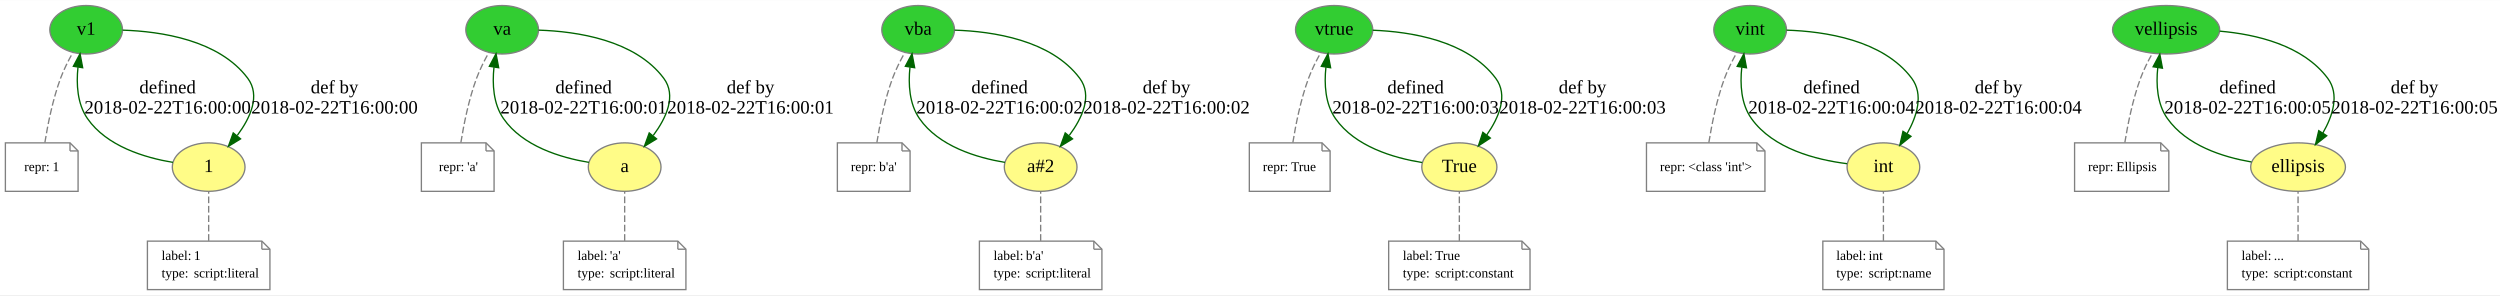
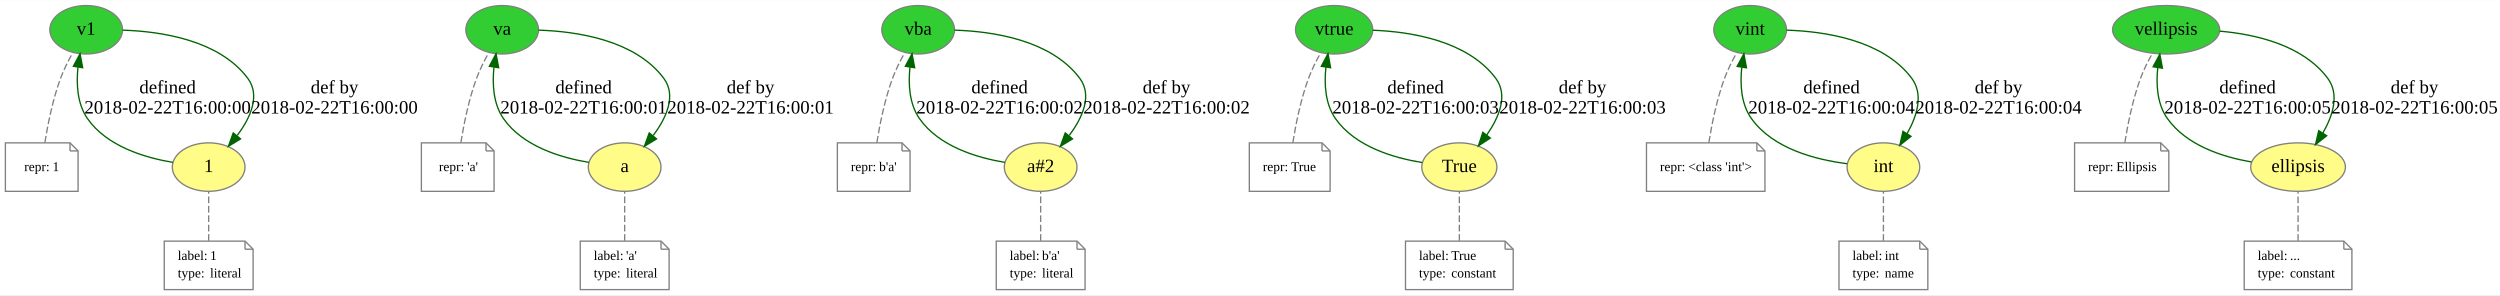
<svg xmlns="http://www.w3.org/2000/svg" xmlns:xlink="http://www.w3.org/1999/xlink" width="1152pt" height="136pt" viewBox="0.00 0.00 1152.00 135.86">
  <g id="graph0" class="graph" transform="scale(0.620355 0.620355) rotate(0) translate(4 215)">
    <polygon fill="white" stroke="none" points="-4,4 -4,-215 1853,-215 1853,4 -4,4" />
    <g id="node1" class="node">
      <g id="a_node1">
        <a xlink:href="http://example.org/1" xlink:title="1">
          <ellipse fill="#fffc87" stroke="#808080" cx="151" cy="-91" rx="27" ry="18" />
          <text text-anchor="middle" x="151" y="-87.3" font-family="Times New Roman,serif" font-size="14.00">1</text>
        </a>
      </g>
    </g>
    <g id="node3" class="node">
      <g id="a_node3">
        <a xlink:href="http://example.org/v1" xlink:title="v1">
          <ellipse fill="#32cd32" stroke="#808080" cx="60" cy="-193" rx="27" ry="18" />
          <text text-anchor="middle" x="60" y="-189.3" font-family="Times New Roman,serif" font-size="14.00">v1</text>
        </a>
      </g>
    </g>
    <g id="edge3" class="edge">
      <path fill="none" stroke="darkgreen" d="M124.449,-94.484C103.41,-98 75.262,-106.492 61,-127 53.399,-137.931 52.59,-152.59 53.929,-165.221" />
      <polygon fill="darkgreen" stroke="darkgreen" points="50.487,-165.869 55.456,-175.227 57.407,-164.813 50.487,-165.869" />
      <text text-anchor="middle" x="120.5" y="-145.8" font-family="Times New Roman,serif" font-size="14.00">defined</text>
      <text text-anchor="middle" x="120.5" y="-130.8" font-family="Times New Roman,serif" font-size="14.00">2018-02-22T16:00:00</text>
    </g>
    <g id="node2" class="node">
-       <polygon fill="none" stroke="gray" points="190.5,-36 105.5,-36 105.5,-0 196.5,-0 196.5,-30 190.5,-36" />
-       <polyline fill="none" stroke="gray" points="190.5,-36 190.5,-30 " />
-       <polyline fill="none" stroke="gray" points="196.5,-30 190.5,-30 " />
-       <text text-anchor="start" x="116" y="-22" font-family="Times New Roman,serif" font-size="10.00">label:</text>
-       <text text-anchor="start" x="140" y="-22" font-family="Times New Roman,serif" font-size="10.00">1</text>
-       <text text-anchor="start" x="116" y="-9" font-family="Times New Roman,serif" font-size="10.00">type:</text>
-       <text text-anchor="start" x="140" y="-9" font-family="Times New Roman,serif" font-size="10.00">script:literal</text>
+       <polygon fill="none" stroke="gray" points="178,-36 118,-36 118,-0 184,-0 184,-30 178,-36" />
+       <polyline fill="none" stroke="gray" points="178,-36 178,-30 " />
+       <polyline fill="none" stroke="gray" points="184,-30 178,-30 " />
+       <text text-anchor="start" x="128" y="-22" font-family="Times New Roman,serif" font-size="10.00">label:</text>
+       <text text-anchor="start" x="152" y="-22" font-family="Times New Roman,serif" font-size="10.00">1</text>
+       <text text-anchor="start" x="128" y="-9" font-family="Times New Roman,serif" font-size="10.00">type:</text>
+       <text text-anchor="start" x="152" y="-9" font-family="Times New Roman,serif" font-size="10.00">literal</text>
    </g>
    <g id="edge1" class="edge">
      <path fill="none" stroke="gray" stroke-dasharray="5,2" d="M151,-36.187C151,-47.35 151,-61.84 151,-72.971" />
    </g>
    <g id="edge4" class="edge">
      <path fill="none" stroke="darkgreen" d="M87.081,-192.72C115.404,-191.828 158.646,-185.472 180,-157 189.609,-144.187 182.055,-127.687 172.254,-114.518" />
      <polygon fill="darkgreen" stroke="darkgreen" points="174.679,-111.954 165.646,-106.417 169.254,-116.378 174.679,-111.954" />
      <text text-anchor="middle" x="244.5" y="-145.8" font-family="Times New Roman,serif" font-size="14.00">def by</text>
      <text text-anchor="middle" x="244.5" y="-130.8" font-family="Times New Roman,serif" font-size="14.00">2018-02-22T16:00:00</text>
    </g>
    <g id="node4" class="node">
      <polygon fill="none" stroke="gray" points="48,-109 0,-109 0,-73 54,-73 54,-103 48,-109" />
      <polyline fill="none" stroke="gray" points="48,-109 48,-103 " />
      <polyline fill="none" stroke="gray" points="54,-103 48,-103 " />
      <text text-anchor="start" x="14" y="-88" font-family="Times New Roman,serif" font-size="10.00">repr:</text>
      <text text-anchor="start" x="35" y="-88" font-family="Times New Roman,serif" font-size="10.00">1</text>
    </g>
    <g id="edge2" class="edge">
      <path fill="none" stroke="gray" stroke-dasharray="5,2" d="M29.334,-109.211C31.467,-122.536 35.186,-141.304 41,-157 43.402,-163.484 46.826,-170.242 50.108,-176.072" />
    </g>
    <g id="node5" class="node">
      <g id="a_node5">
        <a xlink:href="http://example.org/a" xlink:title="a">
          <ellipse fill="#fffc87" stroke="#808080" cx="460" cy="-91" rx="27" ry="18" />
          <text text-anchor="middle" x="460" y="-87.3" font-family="Times New Roman,serif" font-size="14.00">a</text>
        </a>
      </g>
    </g>
    <g id="node7" class="node">
      <g id="a_node7">
        <a xlink:href="http://example.org/va" xlink:title="va">
          <ellipse fill="#32cd32" stroke="#808080" cx="369" cy="-193" rx="27" ry="18" />
          <text text-anchor="middle" x="369" y="-189.3" font-family="Times New Roman,serif" font-size="14.00">va</text>
        </a>
      </g>
    </g>
    <g id="edge7" class="edge">
      <path fill="none" stroke="darkgreen" d="M433.449,-94.484C412.41,-98 384.262,-106.492 370,-127 362.399,-137.931 361.59,-152.59 362.929,-165.221" />
      <polygon fill="darkgreen" stroke="darkgreen" points="359.487,-165.869 364.456,-175.227 366.407,-164.813 359.487,-165.869" />
      <text text-anchor="middle" x="429.5" y="-145.8" font-family="Times New Roman,serif" font-size="14.00">defined</text>
      <text text-anchor="middle" x="429.5" y="-130.8" font-family="Times New Roman,serif" font-size="14.00">2018-02-22T16:00:01</text>
    </g>
    <g id="node6" class="node">
-       <polygon fill="none" stroke="gray" points="499.5,-36 414.5,-36 414.5,-0 505.5,-0 505.5,-30 499.5,-36" />
-       <polyline fill="none" stroke="gray" points="499.5,-36 499.5,-30 " />
-       <polyline fill="none" stroke="gray" points="505.5,-30 499.5,-30 " />
-       <text text-anchor="start" x="425" y="-22" font-family="Times New Roman,serif" font-size="10.00">label:</text>
-       <text text-anchor="start" x="449" y="-22" font-family="Times New Roman,serif" font-size="10.00">'a'</text>
-       <text text-anchor="start" x="425" y="-9" font-family="Times New Roman,serif" font-size="10.00">type:</text>
-       <text text-anchor="start" x="449" y="-9" font-family="Times New Roman,serif" font-size="10.00">script:literal</text>
+       <polygon fill="none" stroke="gray" points="487,-36 427,-36 427,-0 493,-0 493,-30 487,-36" />
+       <polyline fill="none" stroke="gray" points="487,-36 487,-30 " />
+       <polyline fill="none" stroke="gray" points="493,-30 487,-30 " />
+       <text text-anchor="start" x="437" y="-22" font-family="Times New Roman,serif" font-size="10.00">label:</text>
+       <text text-anchor="start" x="461" y="-22" font-family="Times New Roman,serif" font-size="10.00">'a'</text>
+       <text text-anchor="start" x="437" y="-9" font-family="Times New Roman,serif" font-size="10.00">type:</text>
+       <text text-anchor="start" x="461" y="-9" font-family="Times New Roman,serif" font-size="10.00">literal</text>
    </g>
    <g id="edge5" class="edge">
      <path fill="none" stroke="gray" stroke-dasharray="5,2" d="M460,-36.187C460,-47.35 460,-61.84 460,-72.971" />
    </g>
    <g id="edge8" class="edge">
      <path fill="none" stroke="darkgreen" d="M396.081,-192.72C424.404,-191.828 467.646,-185.472 489,-157 498.609,-144.187 491.055,-127.687 481.254,-114.518" />
      <polygon fill="darkgreen" stroke="darkgreen" points="483.679,-111.954 474.646,-106.417 478.254,-116.378 483.679,-111.954" />
      <text text-anchor="middle" x="553.5" y="-145.8" font-family="Times New Roman,serif" font-size="14.00">def by</text>
      <text text-anchor="middle" x="553.5" y="-130.8" font-family="Times New Roman,serif" font-size="14.00">2018-02-22T16:00:01</text>
    </g>
    <g id="node8" class="node">
      <polygon fill="none" stroke="gray" points="357,-109 309,-109 309,-73 363,-73 363,-103 357,-109" />
      <polyline fill="none" stroke="gray" points="357,-109 357,-103 " />
      <polyline fill="none" stroke="gray" points="363,-103 357,-103 " />
      <text text-anchor="start" x="322" y="-88" font-family="Times New Roman,serif" font-size="10.00">repr:</text>
      <text text-anchor="start" x="343" y="-88" font-family="Times New Roman,serif" font-size="10.00">'a'</text>
    </g>
    <g id="edge6" class="edge">
      <path fill="none" stroke="gray" stroke-dasharray="5,2" d="M338.335,-109.211C340.467,-122.536 344.186,-141.304 350,-157 352.402,-163.484 355.826,-170.242 359.108,-176.072" />
    </g>
    <g id="node9" class="node">
      <g id="a_node9">
        <a xlink:href="http://example.org/a#2" xlink:title="a#2">
          <ellipse fill="#fffc87" stroke="#808080" cx="769" cy="-91" rx="27" ry="18" />
          <text text-anchor="middle" x="769" y="-87.3" font-family="Times New Roman,serif" font-size="14.00">a#2</text>
        </a>
      </g>
    </g>
    <g id="node11" class="node">
      <g id="a_node11">
        <a xlink:href="http://example.org/vba" xlink:title="vba">
          <ellipse fill="#32cd32" stroke="#808080" cx="678" cy="-193" rx="27" ry="18" />
          <text text-anchor="middle" x="678" y="-189.3" font-family="Times New Roman,serif" font-size="14.00">vba</text>
        </a>
      </g>
    </g>
    <g id="edge11" class="edge">
      <path fill="none" stroke="darkgreen" d="M742.449,-94.484C721.41,-98 693.262,-106.492 679,-127 671.399,-137.931 670.59,-152.59 671.929,-165.221" />
      <polygon fill="darkgreen" stroke="darkgreen" points="668.487,-165.869 673.456,-175.227 675.407,-164.813 668.487,-165.869" />
      <text text-anchor="middle" x="738.5" y="-145.8" font-family="Times New Roman,serif" font-size="14.00">defined</text>
      <text text-anchor="middle" x="738.5" y="-130.8" font-family="Times New Roman,serif" font-size="14.00">2018-02-22T16:00:02</text>
    </g>
    <g id="node10" class="node">
-       <polygon fill="none" stroke="gray" points="808.5,-36 723.5,-36 723.5,-0 814.5,-0 814.5,-30 808.5,-36" />
-       <polyline fill="none" stroke="gray" points="808.5,-36 808.5,-30 " />
-       <polyline fill="none" stroke="gray" points="814.5,-30 808.5,-30 " />
-       <text text-anchor="start" x="734" y="-22" font-family="Times New Roman,serif" font-size="10.00">label:</text>
-       <text text-anchor="start" x="758" y="-22" font-family="Times New Roman,serif" font-size="10.00">b'a'</text>
-       <text text-anchor="start" x="734" y="-9" font-family="Times New Roman,serif" font-size="10.00">type:</text>
-       <text text-anchor="start" x="758" y="-9" font-family="Times New Roman,serif" font-size="10.00">script:literal</text>
+       <polygon fill="none" stroke="gray" points="796,-36 736,-36 736,-0 802,-0 802,-30 796,-36" />
+       <polyline fill="none" stroke="gray" points="796,-36 796,-30 " />
+       <polyline fill="none" stroke="gray" points="802,-30 796,-30 " />
+       <text text-anchor="start" x="746" y="-22" font-family="Times New Roman,serif" font-size="10.00">label:</text>
+       <text text-anchor="start" x="770" y="-22" font-family="Times New Roman,serif" font-size="10.00">b'a'</text>
+       <text text-anchor="start" x="746" y="-9" font-family="Times New Roman,serif" font-size="10.00">type:</text>
+       <text text-anchor="start" x="770" y="-9" font-family="Times New Roman,serif" font-size="10.00">literal</text>
    </g>
    <g id="edge9" class="edge">
      <path fill="none" stroke="gray" stroke-dasharray="5,2" d="M769,-36.187C769,-47.35 769,-61.84 769,-72.971" />
    </g>
    <g id="edge12" class="edge">
      <path fill="none" stroke="darkgreen" d="M705.081,-192.72C733.404,-191.828 776.646,-185.472 798,-157 807.609,-144.187 800.055,-127.687 790.254,-114.518" />
      <polygon fill="darkgreen" stroke="darkgreen" points="792.679,-111.954 783.646,-106.417 787.254,-116.378 792.679,-111.954" />
      <text text-anchor="middle" x="862.5" y="-145.8" font-family="Times New Roman,serif" font-size="14.00">def by</text>
      <text text-anchor="middle" x="862.5" y="-130.8" font-family="Times New Roman,serif" font-size="14.00">2018-02-22T16:00:02</text>
    </g>
    <g id="node12" class="node">
      <polygon fill="none" stroke="gray" points="666,-109 618,-109 618,-73 672,-73 672,-103 666,-109" />
      <polyline fill="none" stroke="gray" points="666,-109 666,-103 " />
      <polyline fill="none" stroke="gray" points="672,-103 666,-103 " />
      <text text-anchor="start" x="628" y="-88" font-family="Times New Roman,serif" font-size="10.00">repr:</text>
      <text text-anchor="start" x="649" y="-88" font-family="Times New Roman,serif" font-size="10.00">b'a'</text>
    </g>
    <g id="edge10" class="edge">
      <path fill="none" stroke="gray" stroke-dasharray="5,2" d="M647.335,-109.211C649.467,-122.536 653.186,-141.304 659,-157 661.402,-163.484 664.826,-170.242 668.108,-176.072" />
    </g>
    <g id="node13" class="node">
      <g id="a_node13">
        <a xlink:href="http://example.org/True" xlink:title="True">
          <ellipse fill="#fffc87" stroke="#808080" cx="1080" cy="-91" rx="27.895" ry="18" />
          <text text-anchor="middle" x="1080" y="-87.3" font-family="Times New Roman,serif" font-size="14.00">True</text>
        </a>
      </g>
    </g>
    <g id="node15" class="node">
      <g id="a_node15">
        <a xlink:href="http://example.org/vtrue" xlink:title="vtrue">
          <ellipse fill="#32cd32" stroke="#808080" cx="987" cy="-193" rx="28.695" ry="18" />
          <text text-anchor="middle" x="987" y="-189.3" font-family="Times New Roman,serif" font-size="14.00">vtrue</text>
        </a>
      </g>
    </g>
    <g id="edge15" class="edge">
      <path fill="none" stroke="darkgreen" d="M1052.44,-94.373C1031,-97.827 1002.52,-106.289 988,-127 980.358,-137.903 979.547,-152.56 980.894,-165.196" />
      <polygon fill="darkgreen" stroke="darkgreen" points="977.454,-165.855 982.43,-175.209 984.373,-164.793 977.454,-165.855" />
      <text text-anchor="middle" x="1047.5" y="-145.8" font-family="Times New Roman,serif" font-size="14.00">defined</text>
      <text text-anchor="middle" x="1047.5" y="-130.8" font-family="Times New Roman,serif" font-size="14.00">2018-02-22T16:00:03</text>
    </g>
    <g id="node14" class="node">
-       <polygon fill="none" stroke="gray" points="1126.5,-36 1027.5,-36 1027.5,-0 1132.5,-0 1132.5,-30 1126.5,-36" />
-       <polyline fill="none" stroke="gray" points="1126.5,-36 1126.5,-30 " />
-       <polyline fill="none" stroke="gray" points="1132.5,-30 1126.5,-30 " />
-       <text text-anchor="start" x="1038" y="-22" font-family="Times New Roman,serif" font-size="10.00">label:</text>
-       <text text-anchor="start" x="1062" y="-22" font-family="Times New Roman,serif" font-size="10.00">True</text>
-       <text text-anchor="start" x="1038" y="-9" font-family="Times New Roman,serif" font-size="10.00">type:</text>
-       <text text-anchor="start" x="1062" y="-9" font-family="Times New Roman,serif" font-size="10.00">script:constant</text>
+       <polygon fill="none" stroke="gray" points="1114,-36 1040,-36 1040,-0 1120,-0 1120,-30 1114,-36" />
+       <polyline fill="none" stroke="gray" points="1114,-36 1114,-30 " />
+       <polyline fill="none" stroke="gray" points="1120,-30 1114,-30 " />
+       <text text-anchor="start" x="1050" y="-22" font-family="Times New Roman,serif" font-size="10.00">label:</text>
+       <text text-anchor="start" x="1074" y="-22" font-family="Times New Roman,serif" font-size="10.00">True</text>
+       <text text-anchor="start" x="1050" y="-9" font-family="Times New Roman,serif" font-size="10.00">type:</text>
+       <text text-anchor="start" x="1074" y="-9" font-family="Times New Roman,serif" font-size="10.00">constant</text>
    </g>
    <g id="edge13" class="edge">
      <path fill="none" stroke="gray" stroke-dasharray="5,2" d="M1080,-36.187C1080,-47.35 1080,-61.84 1080,-72.971" />
    </g>
    <g id="edge16" class="edge">
      <path fill="none" stroke="darkgreen" d="M1015.65,-192.665C1043.98,-191.588 1086.04,-184.951 1107,-157 1116.44,-144.41 1109.55,-128.037 1100.37,-114.873" />
      <polygon fill="darkgreen" stroke="darkgreen" points="1103.01,-112.569 1094.15,-106.758 1097.46,-116.825 1103.01,-112.569" />
      <text text-anchor="middle" x="1171.5" y="-145.8" font-family="Times New Roman,serif" font-size="14.00">def by</text>
      <text text-anchor="middle" x="1171.5" y="-130.8" font-family="Times New Roman,serif" font-size="14.00">2018-02-22T16:00:03</text>
    </g>
    <g id="node16" class="node">
      <polygon fill="none" stroke="gray" points="978,-109 924,-109 924,-73 984,-73 984,-103 978,-109" />
      <polyline fill="none" stroke="gray" points="978,-109 978,-103 " />
      <polyline fill="none" stroke="gray" points="984,-103 978,-103 " />
      <text text-anchor="start" x="934" y="-88" font-family="Times New Roman,serif" font-size="10.00">repr:</text>
      <text text-anchor="start" x="955" y="-88" font-family="Times New Roman,serif" font-size="10.00">True</text>
    </g>
    <g id="edge14" class="edge">
      <path fill="none" stroke="gray" stroke-dasharray="5,2" d="M956.335,-109.211C958.467,-122.536 962.186,-141.304 968,-157 970.402,-163.484 973.826,-170.242 977.108,-176.072" />
    </g>
    <g id="node17" class="node">
      <g id="a_node17">
        <a xlink:href="http://example.org/int" xlink:title="int">
          <ellipse fill="#fffc87" stroke="#808080" cx="1395" cy="-91" rx="27" ry="18" />
          <text text-anchor="middle" x="1395" y="-87.3" font-family="Times New Roman,serif" font-size="14.00">int</text>
        </a>
      </g>
    </g>
    <g id="node19" class="node">
      <g id="a_node19">
        <a xlink:href="http://example.org/vint" xlink:title="vint">
          <ellipse fill="#32cd32" stroke="#808080" cx="1296" cy="-193" rx="27" ry="18" />
          <text text-anchor="middle" x="1296" y="-189.3" font-family="Times New Roman,serif" font-size="14.00">vint</text>
        </a>
      </g>
    </g>
    <g id="edge19" class="edge">
      <path fill="none" stroke="darkgreen" d="M1367.99,-93.525C1344.96,-96.416 1313.1,-104.528 1297,-127 1289.25,-137.824 1288.43,-152.475 1289.8,-165.127" />
      <polygon fill="darkgreen" stroke="darkgreen" points="1286.36,-165.815 1291.36,-175.158 1293.28,-164.738 1286.36,-165.815" />
      <text text-anchor="middle" x="1356.5" y="-145.8" font-family="Times New Roman,serif" font-size="14.00">defined</text>
      <text text-anchor="middle" x="1356.5" y="-130.8" font-family="Times New Roman,serif" font-size="14.00">2018-02-22T16:00:04</text>
    </g>
    <g id="node18" class="node">
-       <polygon fill="none" stroke="gray" points="1434,-36 1350,-36 1350,-0 1440,-0 1440,-30 1434,-36" />
-       <polyline fill="none" stroke="gray" points="1434,-36 1434,-30 " />
-       <polyline fill="none" stroke="gray" points="1440,-30 1434,-30 " />
-       <text text-anchor="start" x="1360" y="-22" font-family="Times New Roman,serif" font-size="10.00">label:</text>
-       <text text-anchor="start" x="1384" y="-22" font-family="Times New Roman,serif" font-size="10.00">int</text>
-       <text text-anchor="start" x="1360" y="-9" font-family="Times New Roman,serif" font-size="10.00">type:</text>
-       <text text-anchor="start" x="1384" y="-9" font-family="Times New Roman,serif" font-size="10.00">script:name</text>
+       <polygon fill="none" stroke="gray" points="1422,-36 1362,-36 1362,-0 1428,-0 1428,-30 1422,-36" />
+       <polyline fill="none" stroke="gray" points="1422,-36 1422,-30 " />
+       <polyline fill="none" stroke="gray" points="1428,-30 1422,-30 " />
+       <text text-anchor="start" x="1372" y="-22" font-family="Times New Roman,serif" font-size="10.00">label:</text>
+       <text text-anchor="start" x="1396" y="-22" font-family="Times New Roman,serif" font-size="10.00">int</text>
+       <text text-anchor="start" x="1372" y="-9" font-family="Times New Roman,serif" font-size="10.00">type:</text>
+       <text text-anchor="start" x="1396" y="-9" font-family="Times New Roman,serif" font-size="10.00">name</text>
    </g>
    <g id="edge17" class="edge">
      <path fill="none" stroke="gray" stroke-dasharray="5,2" d="M1395,-36.187C1395,-47.35 1395,-61.84 1395,-72.971" />
    </g>
    <g id="edge20" class="edge">
      <path fill="none" stroke="darkgreen" d="M1323.08,-192.72C1351.4,-191.828 1394.65,-185.472 1416,-157 1425.02,-144.975 1419.96,-128.923 1412.55,-115.78" />
      <polygon fill="darkgreen" stroke="darkgreen" points="1415.47,-113.845 1407.19,-107.231 1409.54,-117.563 1415.47,-113.845" />
      <text text-anchor="middle" x="1480.5" y="-145.8" font-family="Times New Roman,serif" font-size="14.00">def by</text>
      <text text-anchor="middle" x="1480.5" y="-130.8" font-family="Times New Roman,serif" font-size="14.00">2018-02-22T16:00:04</text>
    </g>
    <g id="node20" class="node">
      <polygon fill="none" stroke="gray" points="1301,-109 1219,-109 1219,-73 1307,-73 1307,-103 1301,-109" />
      <polyline fill="none" stroke="gray" points="1301,-109 1301,-103 " />
      <polyline fill="none" stroke="gray" points="1307,-103 1301,-103 " />
      <text text-anchor="start" x="1229" y="-88" font-family="Times New Roman,serif" font-size="10.00">repr:</text>
      <text text-anchor="start" x="1250" y="-88" font-family="Times New Roman,serif" font-size="10.00">&lt;class 'int'&gt;</text>
    </g>
    <g id="edge18" class="edge">
      <path fill="none" stroke="gray" stroke-dasharray="5,2" d="M1265.33,-109.211C1267.47,-122.536 1271.19,-141.304 1277,-157 1279.4,-163.484 1282.83,-170.242 1286.11,-176.072" />
    </g>
    <g id="node21" class="node">
      <g id="a_node21">
        <a xlink:href="http://example.org/ellipsis" xlink:title="ellipsis">
          <ellipse fill="#fffc87" stroke="#808080" cx="1703" cy="-91" rx="35.194" ry="18" />
          <text text-anchor="middle" x="1703" y="-87.3" font-family="Times New Roman,serif" font-size="14.00">ellipsis</text>
        </a>
      </g>
    </g>
    <g id="node23" class="node">
      <g id="a_node23">
        <a xlink:href="http://example.org/vellipsis" xlink:title="vellipsis">
          <ellipse fill="#32cd32" stroke="#808080" cx="1605" cy="-193" rx="39.794" ry="18" />
          <text text-anchor="middle" x="1605" y="-189.3" font-family="Times New Roman,serif" font-size="14.00">vellipsis</text>
        </a>
      </g>
    </g>
    <g id="edge23" class="edge">
      <path fill="none" stroke="darkgreen" d="M1668.37,-94.799C1646.64,-98.543 1620.15,-107.183 1606,-127 1598.32,-137.765 1597.46,-152.295 1598.79,-164.887" />
      <polygon fill="darkgreen" stroke="darkgreen" points="1595.34,-165.527 1600.31,-174.883 1602.26,-164.469 1595.34,-165.527" />
      <text text-anchor="middle" x="1665.5" y="-145.8" font-family="Times New Roman,serif" font-size="14.00">defined</text>
      <text text-anchor="middle" x="1665.5" y="-130.8" font-family="Times New Roman,serif" font-size="14.00">2018-02-22T16:00:05</text>
    </g>
    <g id="node22" class="node">
-       <polygon fill="none" stroke="gray" points="1749.5,-36 1650.5,-36 1650.5,-0 1755.5,-0 1755.5,-30 1749.5,-36" />
-       <polyline fill="none" stroke="gray" points="1749.5,-36 1749.5,-30 " />
-       <polyline fill="none" stroke="gray" points="1755.5,-30 1749.5,-30 " />
-       <text text-anchor="start" x="1661" y="-22" font-family="Times New Roman,serif" font-size="10.00">label:</text>
-       <text text-anchor="start" x="1685" y="-22" font-family="Times New Roman,serif" font-size="10.00">...</text>
-       <text text-anchor="start" x="1661" y="-9" font-family="Times New Roman,serif" font-size="10.00">type:</text>
-       <text text-anchor="start" x="1685" y="-9" font-family="Times New Roman,serif" font-size="10.00">script:constant</text>
+       <polygon fill="none" stroke="gray" points="1737,-36 1663,-36 1663,-0 1743,-0 1743,-30 1737,-36" />
+       <polyline fill="none" stroke="gray" points="1737,-36 1737,-30 " />
+       <polyline fill="none" stroke="gray" points="1743,-30 1737,-30 " />
+       <text text-anchor="start" x="1673" y="-22" font-family="Times New Roman,serif" font-size="10.00">label:</text>
+       <text text-anchor="start" x="1697" y="-22" font-family="Times New Roman,serif" font-size="10.00">...</text>
+       <text text-anchor="start" x="1673" y="-9" font-family="Times New Roman,serif" font-size="10.00">type:</text>
+       <text text-anchor="start" x="1697" y="-9" font-family="Times New Roman,serif" font-size="10.00">constant</text>
    </g>
    <g id="edge21" class="edge">
      <path fill="none" stroke="gray" stroke-dasharray="5,2" d="M1703,-36.187C1703,-47.35 1703,-61.84 1703,-72.971" />
    </g>
    <g id="edge24" class="edge">
      <path fill="none" stroke="darkgreen" d="M1644.78,-191.976C1672.1,-189.611 1706.64,-181.479 1725,-157 1733.94,-145.075 1728.89,-129.278 1721.38,-116.244" />
      <polygon fill="darkgreen" stroke="darkgreen" points="1724.28,-114.276 1715.94,-107.744 1718.38,-118.052 1724.28,-114.276" />
      <text text-anchor="middle" x="1789.5" y="-145.8" font-family="Times New Roman,serif" font-size="14.00">def by</text>
      <text text-anchor="middle" x="1789.5" y="-130.8" font-family="Times New Roman,serif" font-size="14.00">2018-02-22T16:00:05</text>
    </g>
    <g id="node24" class="node">
      <polygon fill="none" stroke="gray" points="1601,-109 1537,-109 1537,-73 1607,-73 1607,-103 1601,-109" />
      <polyline fill="none" stroke="gray" points="1601,-109 1601,-103 " />
      <polyline fill="none" stroke="gray" points="1607,-103 1601,-103 " />
      <text text-anchor="start" x="1547" y="-88" font-family="Times New Roman,serif" font-size="10.00">repr:</text>
      <text text-anchor="start" x="1568" y="-88" font-family="Times New Roman,serif" font-size="10.00">Ellipsis</text>
    </g>
    <g id="edge22" class="edge">
      <path fill="none" stroke="gray" stroke-dasharray="5,2" d="M1574.33,-109.211C1576.47,-122.536 1580.19,-141.304 1586,-157 1588.31,-163.224 1591.55,-169.702 1594.71,-175.368" />
    </g>
  </g>
</svg>
